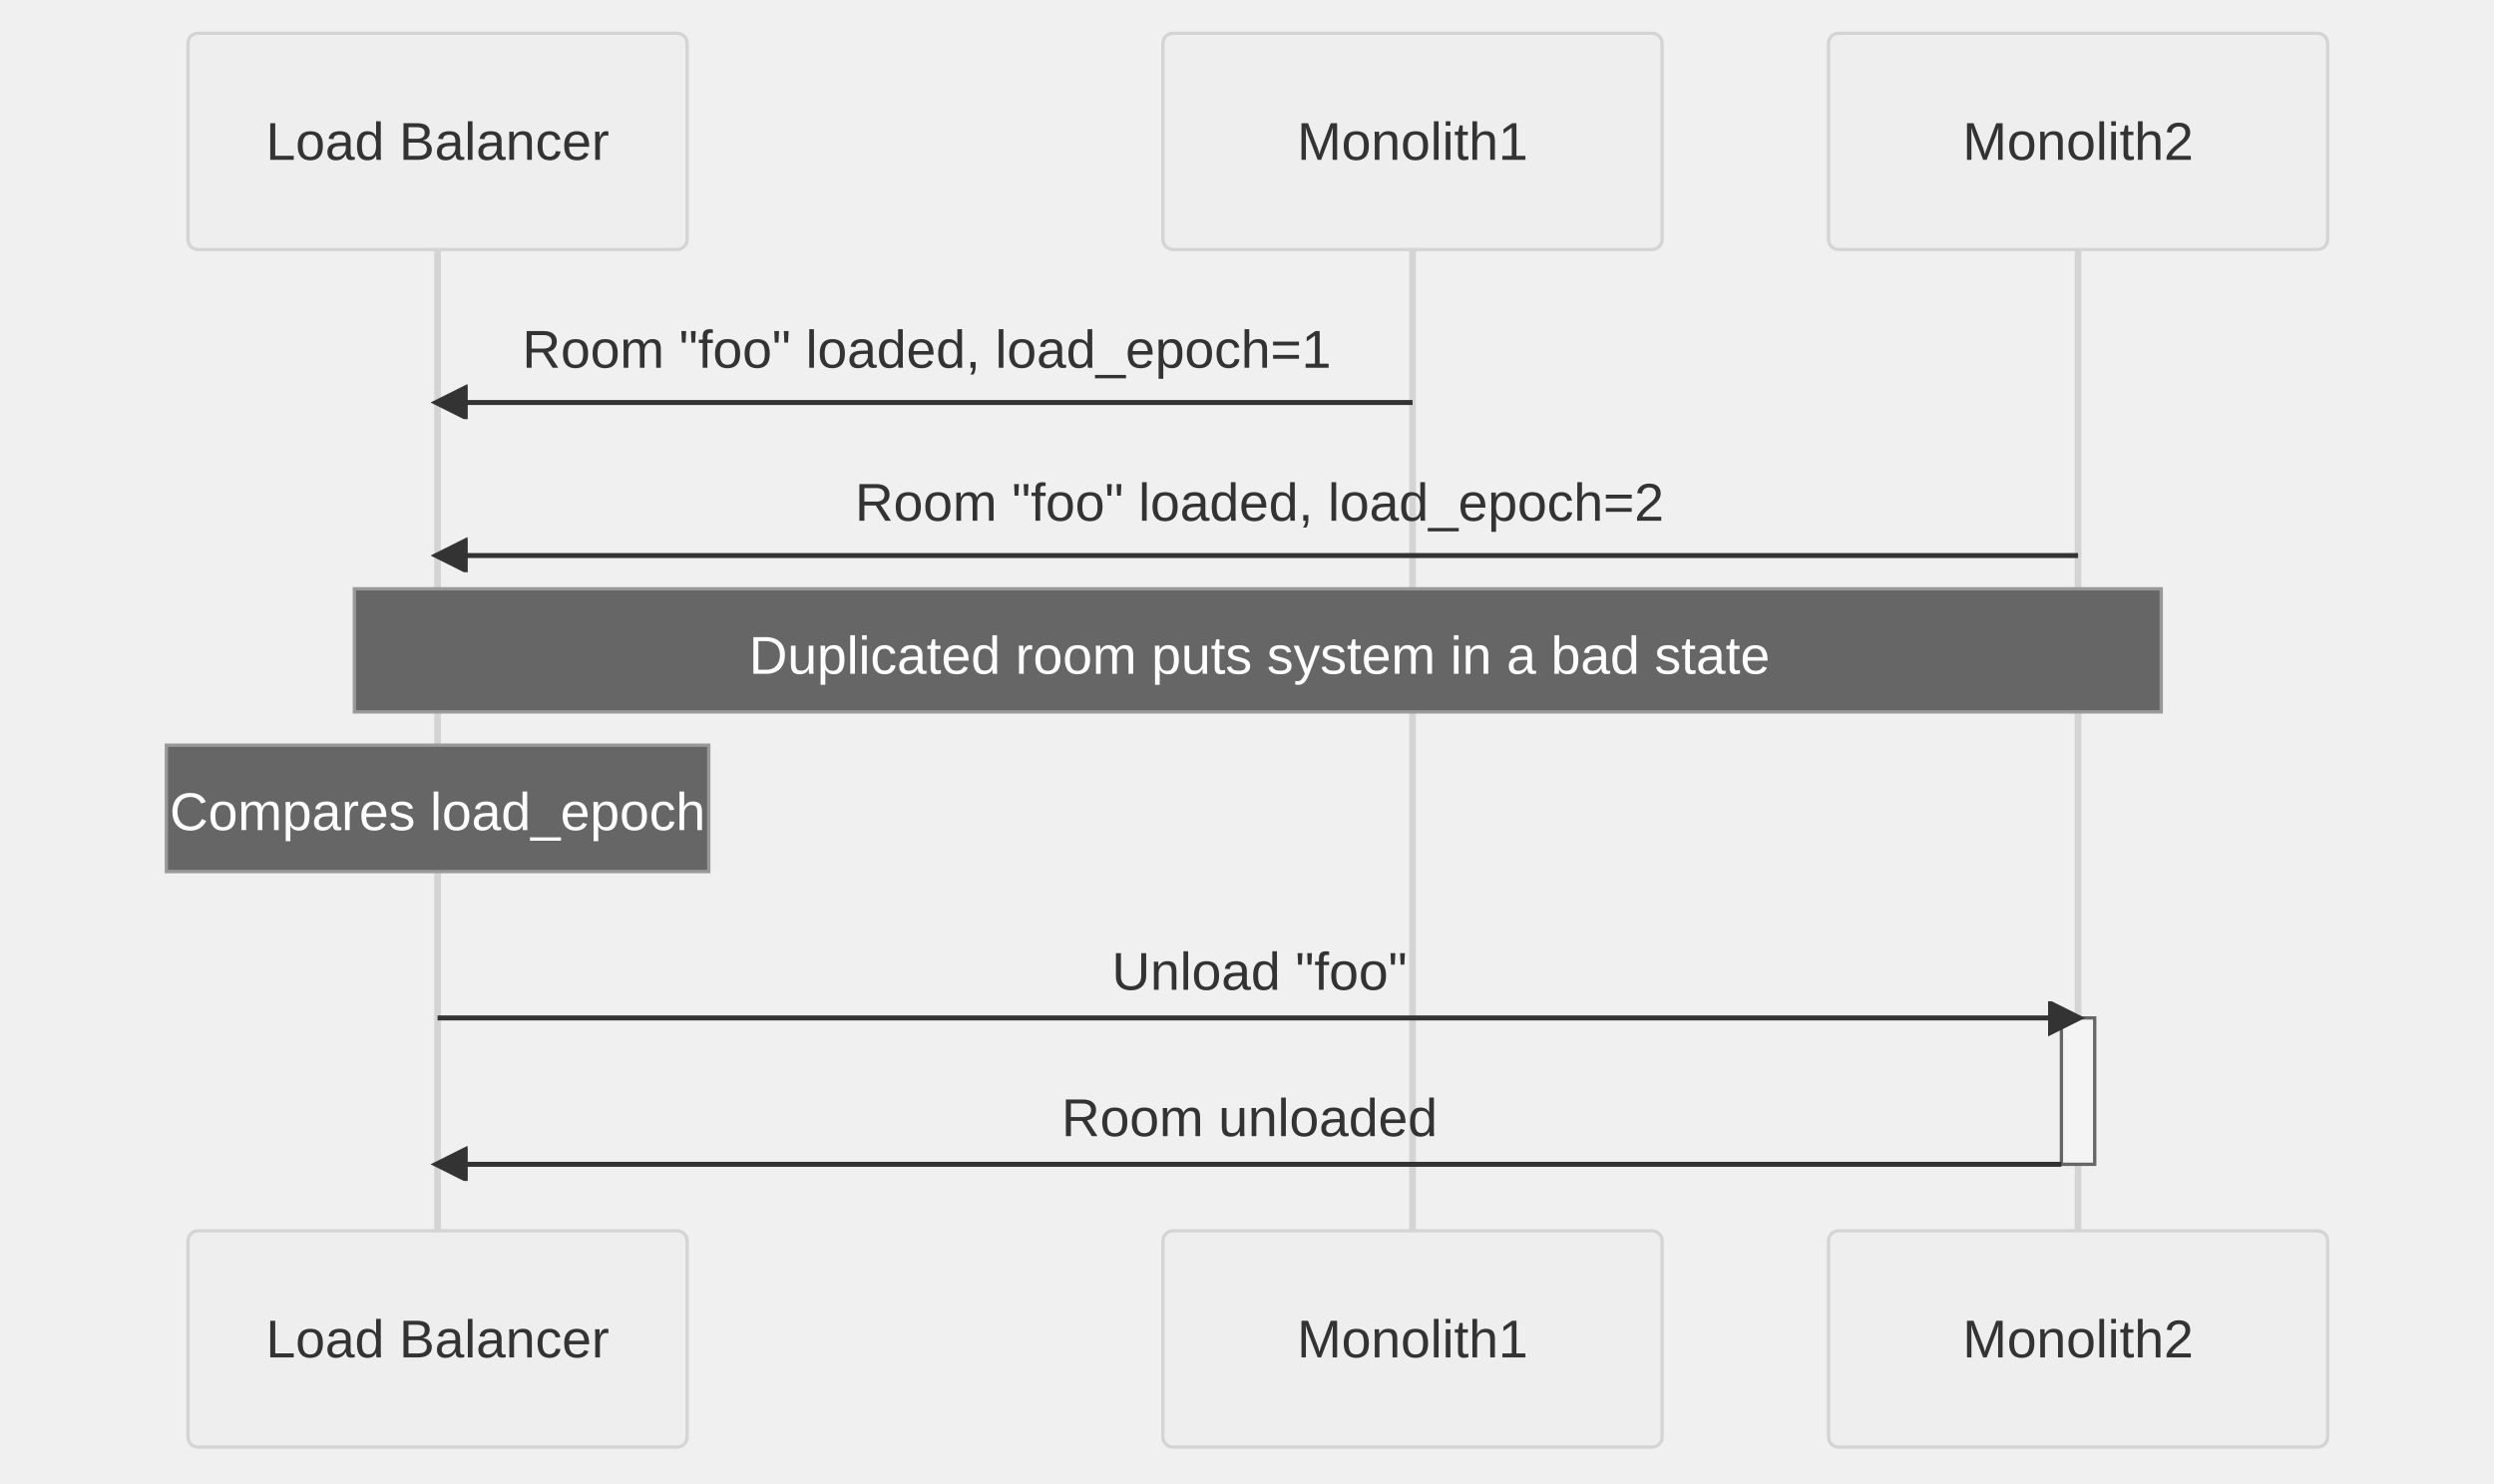
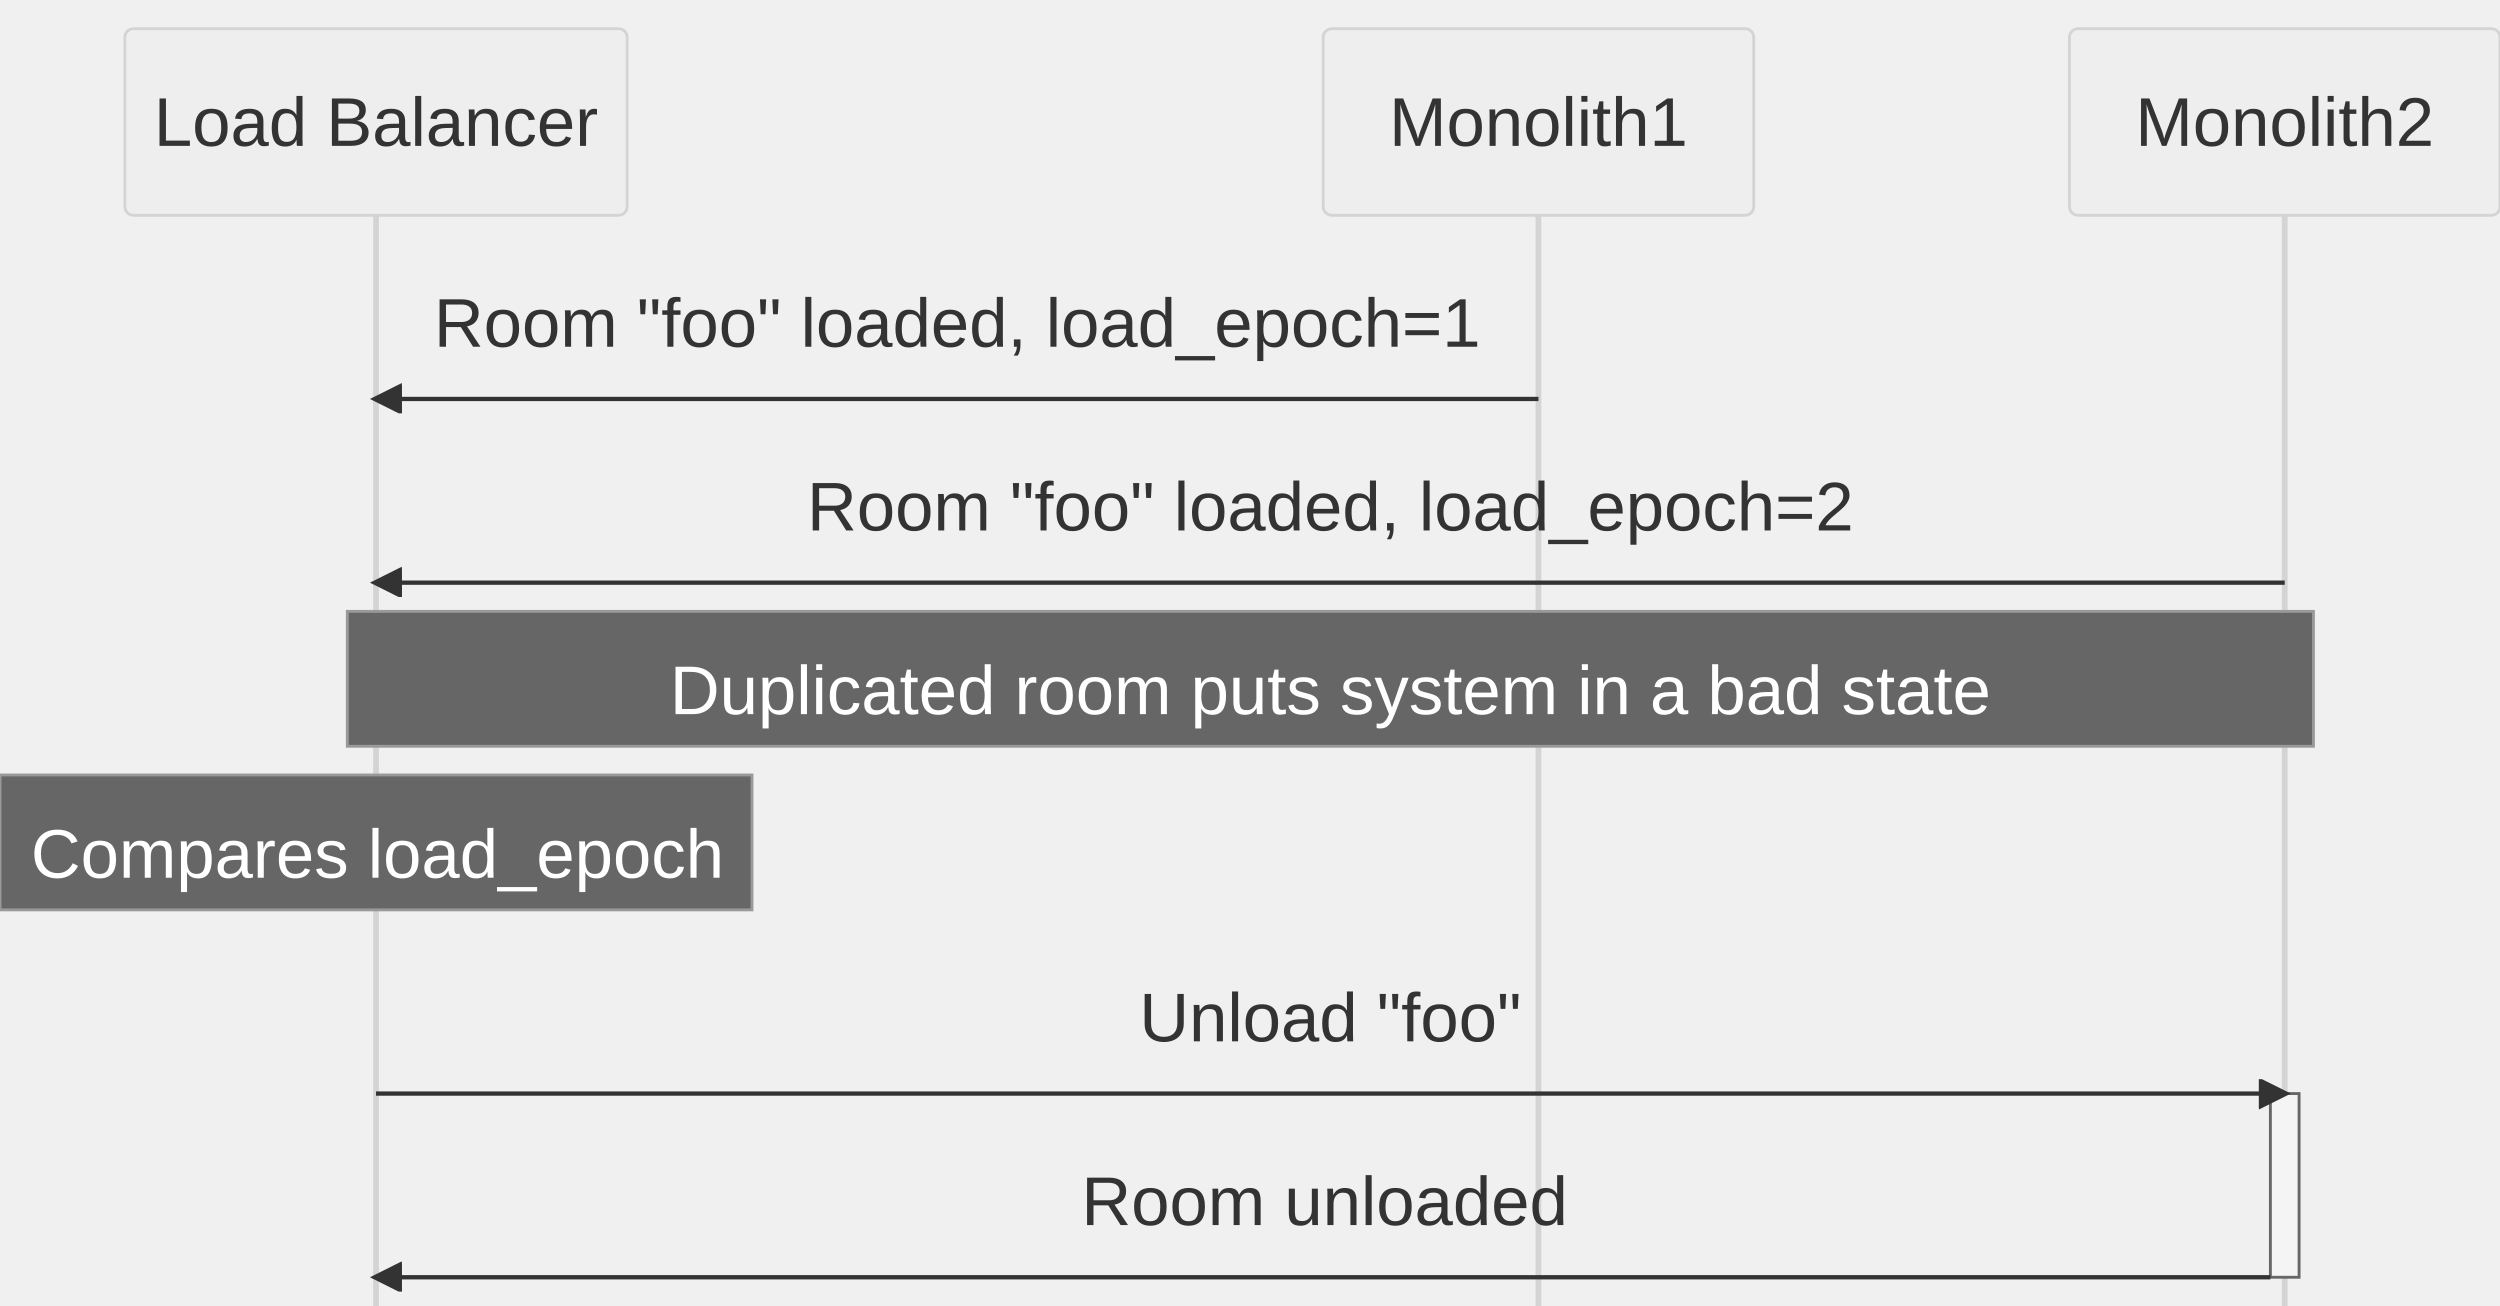
- <svg xmlns="http://www.w3.org/2000/svg" aria-roledescription="sequence" role="graphics-document document" viewBox="-56.5 -10 749.5 446" style="max-width: 749.5px; background-color: white;" width="100%" id="my-svg">
+ <svg xmlns="http://www.w3.org/2000/svg" aria-roledescription="sequence" role="graphics-document document" viewBox="-43.5 -10 871 455" style="max-width: 871px; background-color: white;" width="100%" id="my-svg">
  <g>
-     <rect class="actor" ry="3" rx="3" height="65" width="150" stroke="#666" fill="#eaeaea" y="360" x="493" />
-     <text style="text-anchor: middle; font-size: 16px; font-weight: 400;" class="actor" alignment-baseline="central" dominant-baseline="central" y="392.5" x="568">
-       <tspan dy="0" x="568">Monolith2</tspan>
-     </text>
-   </g>
-   <g>
-     <rect class="actor" ry="3" rx="3" height="65" width="150" stroke="#666" fill="#eaeaea" y="360" x="293" />
-     <text style="text-anchor: middle; font-size: 16px; font-weight: 400;" class="actor" alignment-baseline="central" dominant-baseline="central" y="392.5" x="368">
-       <tspan dy="0" x="368">Monolith1</tspan>
-     </text>
-   </g>
-   <g>
-     <rect class="actor" ry="3" rx="3" height="65" width="150" stroke="#666" fill="#eaeaea" y="360" x="0" />
-     <text style="text-anchor: middle; font-size: 16px; font-weight: 400;" class="actor" alignment-baseline="central" dominant-baseline="central" y="392.5" x="75">
-       <tspan dy="0" x="75">Load Balancer</tspan>
-     </text>
-   </g>
-   <g>
-     <line stroke="#999" stroke-width="0.5px" class="200" y2="360" x2="568" y1="5" x1="568" id="actor2" />
+     <line stroke="#999" stroke-width="0.5px" class="200" y2="2000" x2="752.5" y1="5" x1="752.5" id="actor2" />
    <g id="root-2">
-       <rect class="actor" ry="3" rx="3" height="65" width="150" stroke="#666" fill="#eaeaea" y="0" x="493" />
-       <text style="text-anchor: middle; font-size: 16px; font-weight: 400;" class="actor" alignment-baseline="central" dominant-baseline="central" y="32.5" x="568">
-         <tspan dy="0" x="568">Monolith2</tspan>
+       <rect class="actor" ry="3" rx="3" height="65" width="150" stroke="#666" fill="#eaeaea" y="0" x="677.5" />
+       <text style="text-anchor: middle; font-size: 24px; font-weight: 400;" class="actor" alignment-baseline="central" dominant-baseline="central" y="32.5" x="752.5">
+         <tspan dy="0" x="752.5">Monolith2</tspan>
      </text>
    </g>
  </g>
  <g>
-     <line stroke="#999" stroke-width="0.5px" class="200" y2="360" x2="368" y1="5" x1="368" id="actor1" />
+     <line stroke="#999" stroke-width="0.5px" class="200" y2="2000" x2="492.5" y1="5" x1="492.5" id="actor1" />
    <g id="root-1">
-       <rect class="actor" ry="3" rx="3" height="65" width="150" stroke="#666" fill="#eaeaea" y="0" x="293" />
-       <text style="text-anchor: middle; font-size: 16px; font-weight: 400;" class="actor" alignment-baseline="central" dominant-baseline="central" y="32.5" x="368">
-         <tspan dy="0" x="368">Monolith1</tspan>
+       <rect class="actor" ry="3" rx="3" height="65" width="150" stroke="#666" fill="#eaeaea" y="0" x="417.5" />
+       <text style="text-anchor: middle; font-size: 24px; font-weight: 400;" class="actor" alignment-baseline="central" dominant-baseline="central" y="32.5" x="492.5">
+         <tspan dy="0" x="492.5">Monolith1</tspan>
      </text>
    </g>
  </g>
  <g>
-     <line stroke="#999" stroke-width="0.5px" class="200" y2="360" x2="75" y1="5" x1="75" id="actor0" />
+     <line stroke="#999" stroke-width="0.5px" class="200" y2="2000" x2="87.5" y1="5" x1="87.5" id="actor0" />
    <g id="root-0">
-       <rect class="actor" ry="3" rx="3" height="65" width="150" stroke="#666" fill="#eaeaea" y="0" x="0" />
-       <text style="text-anchor: middle; font-size: 16px; font-weight: 400;" class="actor" alignment-baseline="central" dominant-baseline="central" y="32.5" x="75">
-         <tspan dy="0" x="75">Load Balancer</tspan>
+       <rect class="actor" ry="3" rx="3" height="65" width="175" stroke="#666" fill="#eaeaea" y="0" x="0" />
+       <text style="text-anchor: middle; font-size: 24px; font-weight: 400;" class="actor" alignment-baseline="central" dominant-baseline="central" y="32.5" x="87.5">
+         <tspan dy="0" x="87.5">Load Balancer</tspan>
      </text>
    </g>
  </g>
  <style>#my-svg{font-family:"trebuchet ms",verdana,arial,sans-serif;font-size:16px;fill:#000000;}#my-svg .error-icon{fill:#552222;}#my-svg .error-text{fill:#552222;stroke:#552222;}#my-svg .edge-thickness-normal{stroke-width:2px;}#my-svg .edge-thickness-thick{stroke-width:3.5px;}#my-svg .edge-pattern-solid{stroke-dasharray:0;}#my-svg .edge-pattern-dashed{stroke-dasharray:3;}#my-svg .edge-pattern-dotted{stroke-dasharray:2;}#my-svg .marker{fill:#666;stroke:#666;}#my-svg .marker.cross{stroke:#666;}#my-svg svg{font-family:"trebuchet ms",verdana,arial,sans-serif;font-size:16px;}#my-svg .actor{stroke:hsl(0, 0%, 83%);fill:#eee;}#my-svg text.actor&gt;tspan{fill:#333;stroke:none;}#my-svg .actor-line{stroke:#666;}#my-svg .messageLine0{stroke-width:1.5;stroke-dasharray:none;stroke:#333;}#my-svg .messageLine1{stroke-width:1.5;stroke-dasharray:2,2;stroke:#333;}#my-svg #arrowhead path{fill:#333;stroke:#333;}#my-svg .sequenceNumber{fill:white;}#my-svg #sequencenumber{fill:#333;}#my-svg #crosshead path{fill:#333;stroke:#333;}#my-svg .messageText{fill:#333;stroke:none;}#my-svg .labelBox{stroke:hsl(0, 0%, 83%);fill:#eee;}#my-svg .labelText,#my-svg .labelText&gt;tspan{fill:#333;stroke:none;}#my-svg .loopText,#my-svg .loopText&gt;tspan{fill:#333;stroke:none;}#my-svg .loopLine{stroke-width:2px;stroke-dasharray:2,2;stroke:hsl(0, 0%, 83%);fill:hsl(0, 0%, 83%);}#my-svg .note{stroke:#999;fill:#666;}#my-svg .noteText,#my-svg .noteText&gt;tspan{fill:#fff;stroke:none;}#my-svg .activation0{fill:#f4f4f4;stroke:#666;}#my-svg .activation1{fill:#f4f4f4;stroke:#666;}#my-svg .activation2{fill:#f4f4f4;stroke:#666;}#my-svg .actorPopupMenu{position:absolute;}#my-svg .actorPopupMenuPanel{position:absolute;fill:#eee;box-shadow:0px 8px 16px 0px rgba(0,0,0,0.2);filter:drop-shadow(3px 5px 2px rgb(0 0 0 / 0.4));}#my-svg .actor-man line{stroke:hsl(0, 0%, 83%);fill:#eee;}#my-svg .actor-man circle,#my-svg line{stroke:hsl(0, 0%, 83%);fill:#eee;stroke-width:2px;}#my-svg :root{--mermaid-font-family:"trebuchet ms",verdana,arial,sans-serif;}</style>
  <g />
  <defs>
    <symbol height="24" width="24" id="computer">
      <path d="M2 2v13h20v-13h-20zm18 11h-16v-9h16v9zm-10.228 6l.466-1h3.524l.467 1h-4.457zm14.228 3h-24l2-6h2.104l-1.33 4h18.45l-1.297-4h2.073l2 6zm-5-10h-14v-7h14v7z" transform="scale(.5)" />
    </symbol>
  </defs>
  <defs>
    <symbol clip-rule="evenodd" fill-rule="evenodd" id="database">
      <path d="M12.258.001l.256.004.255.005.253.008.251.01.249.012.247.015.246.016.242.019.241.02.239.023.236.024.233.027.231.028.229.031.225.032.223.034.22.036.217.038.214.04.211.041.208.043.205.045.201.046.198.048.194.05.191.051.187.053.183.054.18.056.175.057.172.059.168.06.163.061.16.063.155.064.15.066.074.033.073.033.071.034.07.034.069.035.068.035.067.035.066.035.064.036.064.036.062.036.06.036.06.037.058.037.058.037.055.038.055.038.053.038.052.038.051.039.05.039.048.039.047.039.045.04.044.04.043.04.041.04.04.041.039.041.037.041.036.041.034.041.033.042.032.042.03.042.029.042.027.042.026.043.024.043.023.043.021.043.02.043.018.044.017.043.015.044.013.044.012.044.011.045.009.044.007.045.006.045.004.045.002.045.001.045v17l-.001.045-.002.045-.004.045-.006.045-.007.045-.009.044-.011.045-.012.044-.013.044-.015.044-.017.043-.018.044-.02.043-.021.043-.023.043-.024.043-.026.043-.027.042-.029.042-.03.042-.032.042-.033.042-.034.041-.036.041-.037.041-.039.041-.04.041-.041.04-.043.04-.044.04-.045.04-.047.039-.048.039-.05.039-.051.039-.052.038-.053.038-.055.038-.055.038-.058.037-.058.037-.06.037-.06.036-.062.036-.064.036-.064.036-.066.035-.067.035-.068.035-.069.035-.07.034-.071.034-.073.033-.074.033-.15.066-.155.064-.16.063-.163.061-.168.06-.172.059-.175.057-.18.056-.183.054-.187.053-.191.051-.194.05-.198.048-.201.046-.205.045-.208.043-.211.041-.214.04-.217.038-.22.036-.223.034-.225.032-.229.031-.231.028-.233.027-.236.024-.239.023-.241.02-.242.019-.246.016-.247.015-.249.012-.251.01-.253.008-.255.005-.256.004-.258.001-.258-.001-.256-.004-.255-.005-.253-.008-.251-.01-.249-.012-.247-.015-.245-.016-.243-.019-.241-.02-.238-.023-.236-.024-.234-.027-.231-.028-.228-.031-.226-.032-.223-.034-.22-.036-.217-.038-.214-.04-.211-.041-.208-.043-.204-.045-.201-.046-.198-.048-.195-.05-.19-.051-.187-.053-.184-.054-.179-.056-.176-.057-.172-.059-.167-.06-.164-.061-.159-.063-.155-.064-.151-.066-.074-.033-.072-.033-.072-.034-.07-.034-.069-.035-.068-.035-.067-.035-.066-.035-.064-.036-.063-.036-.062-.036-.061-.036-.06-.037-.058-.037-.057-.037-.056-.038-.055-.038-.053-.038-.052-.038-.051-.039-.049-.039-.049-.039-.046-.039-.046-.04-.044-.04-.043-.04-.041-.04-.04-.041-.039-.041-.037-.041-.036-.041-.034-.041-.033-.042-.032-.042-.03-.042-.029-.042-.027-.042-.026-.043-.024-.043-.023-.043-.021-.043-.02-.043-.018-.044-.017-.043-.015-.044-.013-.044-.012-.044-.011-.045-.009-.044-.007-.045-.006-.045-.004-.045-.002-.045-.001-.045v-17l.001-.045.002-.045.004-.045.006-.045.007-.045.009-.044.011-.045.012-.044.013-.044.015-.044.017-.043.018-.044.02-.043.021-.043.023-.043.024-.043.026-.043.027-.042.029-.042.03-.042.032-.042.033-.042.034-.041.036-.041.037-.041.039-.041.04-.041.041-.04.043-.04.044-.04.046-.04.046-.039.049-.039.049-.039.051-.039.052-.038.053-.038.055-.038.056-.038.057-.037.058-.037.06-.037.061-.036.062-.036.063-.036.064-.036.066-.035.067-.035.068-.035.069-.035.07-.034.072-.034.072-.033.074-.033.151-.066.155-.064.159-.063.164-.061.167-.06.172-.059.176-.057.179-.056.184-.054.187-.053.19-.051.195-.05.198-.048.201-.046.204-.045.208-.043.211-.041.214-.04.217-.038.22-.036.223-.034.226-.032.228-.031.231-.028.234-.027.236-.024.238-.023.241-.02.243-.019.245-.016.247-.015.249-.012.251-.01.253-.008.255-.005.256-.004.258-.001.258.001zm-9.258 20.499v.01l.001.021.003.021.004.022.005.021.006.022.007.022.009.023.01.022.011.023.012.023.013.023.015.023.016.024.017.023.018.024.019.024.021.024.022.025.023.024.024.025.052.049.056.05.061.051.066.051.07.051.075.051.079.052.084.052.088.052.092.052.097.052.102.051.105.052.11.052.114.051.119.051.123.051.127.05.131.05.135.05.139.048.144.049.147.047.152.047.155.047.16.045.163.045.167.043.171.043.176.041.178.041.183.039.187.039.19.037.194.035.197.035.202.033.204.031.209.03.212.029.216.027.219.025.222.024.226.021.23.02.233.018.236.016.24.015.243.012.246.01.249.008.253.005.256.004.259.001.26-.001.257-.004.254-.005.25-.008.247-.011.244-.012.241-.014.237-.016.233-.018.231-.021.226-.021.224-.024.22-.026.216-.027.212-.028.21-.031.205-.031.202-.034.198-.034.194-.036.191-.037.187-.039.183-.04.179-.04.175-.042.172-.043.168-.044.163-.045.16-.046.155-.046.152-.047.148-.048.143-.049.139-.049.136-.05.131-.05.126-.05.123-.051.118-.052.114-.051.11-.052.106-.052.101-.052.096-.052.092-.052.088-.053.083-.051.079-.052.074-.052.07-.051.065-.051.06-.051.056-.05.051-.05.023-.024.023-.025.021-.024.02-.024.019-.024.018-.024.017-.024.015-.023.014-.024.013-.023.012-.023.01-.023.01-.022.008-.022.006-.022.006-.022.004-.022.004-.021.001-.021.001-.021v-4.127l-.077.055-.08.053-.083.054-.085.053-.087.052-.09.052-.093.051-.095.05-.097.05-.1.049-.102.049-.105.048-.106.047-.109.047-.111.046-.114.045-.115.045-.118.044-.12.043-.122.042-.124.042-.126.041-.128.04-.13.04-.132.038-.134.038-.135.037-.138.037-.139.035-.142.035-.143.034-.144.033-.147.032-.148.031-.15.03-.151.03-.153.029-.154.027-.156.027-.158.026-.159.025-.161.024-.162.023-.163.022-.165.021-.166.02-.167.019-.169.018-.169.017-.171.016-.173.015-.173.014-.175.013-.175.012-.177.011-.178.01-.179.008-.179.008-.181.006-.182.005-.182.004-.184.003-.184.002h-.37l-.184-.002-.184-.003-.182-.004-.182-.005-.181-.006-.179-.008-.179-.008-.178-.01-.176-.011-.176-.012-.175-.013-.173-.014-.172-.015-.171-.016-.17-.017-.169-.018-.167-.019-.166-.02-.165-.021-.163-.022-.162-.023-.161-.024-.159-.025-.157-.026-.156-.027-.155-.027-.153-.029-.151-.03-.15-.03-.148-.031-.146-.032-.145-.033-.143-.034-.141-.035-.14-.035-.137-.037-.136-.037-.134-.038-.132-.038-.13-.04-.128-.04-.126-.041-.124-.042-.122-.042-.12-.044-.117-.043-.116-.045-.113-.045-.112-.046-.109-.047-.106-.047-.105-.048-.102-.049-.1-.049-.097-.05-.095-.05-.093-.052-.09-.051-.087-.052-.085-.053-.083-.054-.08-.054-.077-.054v4.127zm0-5.654v.011l.001.021.003.021.004.021.005.022.006.022.007.022.009.022.01.022.011.023.012.023.013.023.015.024.016.023.017.024.018.024.019.024.021.024.022.024.023.025.024.024.052.05.056.05.061.05.066.051.07.051.075.052.079.051.084.052.088.052.092.052.097.052.102.052.105.052.11.051.114.051.119.052.123.05.127.051.131.05.135.049.139.049.144.048.147.048.152.047.155.046.16.045.163.045.167.044.171.042.176.042.178.04.183.04.187.038.19.037.194.036.197.034.202.033.204.032.209.03.212.028.216.027.219.025.222.024.226.022.23.02.233.018.236.016.24.014.243.012.246.01.249.008.253.006.256.003.259.001.26-.001.257-.003.254-.006.25-.008.247-.01.244-.012.241-.015.237-.016.233-.018.231-.02.226-.022.224-.024.22-.025.216-.027.212-.029.21-.03.205-.032.202-.033.198-.035.194-.036.191-.037.187-.039.183-.039.179-.041.175-.042.172-.043.168-.044.163-.045.16-.045.155-.047.152-.047.148-.048.143-.048.139-.05.136-.049.131-.05.126-.051.123-.051.118-.051.114-.052.11-.052.106-.052.101-.052.096-.052.092-.052.088-.052.083-.052.079-.052.074-.051.07-.052.065-.051.06-.05.056-.051.051-.049.023-.025.023-.024.021-.025.02-.024.019-.024.018-.024.017-.024.015-.023.014-.023.013-.024.012-.022.01-.023.01-.023.008-.022.006-.022.006-.022.004-.021.004-.022.001-.021.001-.021v-4.139l-.077.054-.08.054-.083.054-.085.052-.087.053-.09.051-.093.051-.095.051-.097.05-.1.049-.102.049-.105.048-.106.047-.109.047-.111.046-.114.045-.115.044-.118.044-.12.044-.122.042-.124.042-.126.041-.128.04-.13.039-.132.039-.134.038-.135.037-.138.036-.139.036-.142.035-.143.033-.144.033-.147.033-.148.031-.15.03-.151.03-.153.028-.154.028-.156.027-.158.026-.159.025-.161.024-.162.023-.163.022-.165.021-.166.02-.167.019-.169.018-.169.017-.171.016-.173.015-.173.014-.175.013-.175.012-.177.011-.178.009-.179.009-.179.007-.181.007-.182.005-.182.004-.184.003-.184.002h-.37l-.184-.002-.184-.003-.182-.004-.182-.005-.181-.007-.179-.007-.179-.009-.178-.009-.176-.011-.176-.012-.175-.013-.173-.014-.172-.015-.171-.016-.17-.017-.169-.018-.167-.019-.166-.02-.165-.021-.163-.022-.162-.023-.161-.024-.159-.025-.157-.026-.156-.027-.155-.028-.153-.028-.151-.03-.15-.03-.148-.031-.146-.033-.145-.033-.143-.033-.141-.035-.14-.036-.137-.036-.136-.037-.134-.038-.132-.039-.13-.039-.128-.04-.126-.041-.124-.042-.122-.043-.12-.043-.117-.044-.116-.044-.113-.046-.112-.046-.109-.046-.106-.047-.105-.048-.102-.049-.1-.049-.097-.05-.095-.051-.093-.051-.09-.051-.087-.053-.085-.052-.083-.054-.08-.054-.077-.054v4.139zm0-5.666v.011l.001.02.003.022.004.021.005.022.006.021.007.022.009.023.01.022.011.023.012.023.013.023.015.023.016.024.017.024.018.023.019.024.021.025.022.024.023.024.024.025.052.05.056.05.061.05.066.051.07.051.075.052.079.051.084.052.088.052.092.052.097.052.102.052.105.051.11.052.114.051.119.051.123.051.127.05.131.05.135.05.139.049.144.048.147.048.152.047.155.046.16.045.163.045.167.043.171.043.176.042.178.04.183.04.187.038.19.037.194.036.197.034.202.033.204.032.209.03.212.028.216.027.219.025.222.024.226.021.23.02.233.018.236.017.24.014.243.012.246.01.249.008.253.006.256.003.259.001.26-.001.257-.003.254-.006.25-.008.247-.01.244-.013.241-.014.237-.016.233-.018.231-.02.226-.022.224-.024.22-.025.216-.027.212-.029.21-.03.205-.032.202-.033.198-.035.194-.036.191-.037.187-.039.183-.039.179-.041.175-.042.172-.043.168-.044.163-.045.16-.045.155-.047.152-.047.148-.048.143-.049.139-.049.136-.049.131-.051.126-.05.123-.051.118-.052.114-.051.11-.052.106-.052.101-.052.096-.052.092-.052.088-.052.083-.052.079-.052.074-.052.07-.051.065-.051.06-.051.056-.05.051-.049.023-.025.023-.025.021-.024.02-.024.019-.024.018-.024.017-.024.015-.023.014-.024.013-.023.012-.023.01-.022.01-.023.008-.022.006-.022.006-.022.004-.022.004-.021.001-.021.001-.021v-4.153l-.077.054-.08.054-.083.053-.085.053-.087.053-.09.051-.093.051-.095.051-.097.05-.1.049-.102.048-.105.048-.106.048-.109.046-.111.046-.114.046-.115.044-.118.044-.12.043-.122.043-.124.042-.126.041-.128.04-.13.039-.132.039-.134.038-.135.037-.138.036-.139.036-.142.034-.143.034-.144.033-.147.032-.148.032-.15.03-.151.03-.153.028-.154.028-.156.027-.158.026-.159.024-.161.024-.162.023-.163.023-.165.021-.166.02-.167.019-.169.018-.169.017-.171.016-.173.015-.173.014-.175.013-.175.012-.177.01-.178.01-.179.009-.179.007-.181.006-.182.006-.182.004-.184.003-.184.001-.185.001-.185-.001-.184-.001-.184-.003-.182-.004-.182-.006-.181-.006-.179-.007-.179-.009-.178-.01-.176-.01-.176-.012-.175-.013-.173-.014-.172-.015-.171-.016-.17-.017-.169-.018-.167-.019-.166-.02-.165-.021-.163-.023-.162-.023-.161-.024-.159-.024-.157-.026-.156-.027-.155-.028-.153-.028-.151-.03-.15-.03-.148-.032-.146-.032-.145-.033-.143-.034-.141-.034-.14-.036-.137-.036-.136-.037-.134-.038-.132-.039-.13-.039-.128-.041-.126-.041-.124-.041-.122-.043-.12-.043-.117-.044-.116-.044-.113-.046-.112-.046-.109-.046-.106-.048-.105-.048-.102-.048-.1-.05-.097-.049-.095-.051-.093-.051-.09-.052-.087-.052-.085-.053-.083-.053-.08-.054-.077-.054v4.153zm8.74-8.179l-.257.004-.254.005-.25.008-.247.011-.244.012-.241.014-.237.016-.233.018-.231.021-.226.022-.224.023-.22.026-.216.027-.212.028-.21.031-.205.032-.202.033-.198.034-.194.036-.191.038-.187.038-.183.04-.179.041-.175.042-.172.043-.168.043-.163.045-.16.046-.155.046-.152.048-.148.048-.143.048-.139.049-.136.05-.131.05-.126.051-.123.051-.118.051-.114.052-.11.052-.106.052-.101.052-.096.052-.092.052-.088.052-.083.052-.079.052-.074.051-.07.052-.065.051-.06.05-.056.05-.051.05-.023.025-.023.024-.021.024-.02.025-.019.024-.018.024-.017.023-.015.024-.014.023-.013.023-.012.023-.01.023-.01.022-.008.022-.006.023-.006.021-.004.022-.004.021-.001.021-.001.021.001.021.001.021.004.021.004.022.006.021.006.023.008.022.01.022.01.023.012.023.013.023.014.023.015.024.017.023.018.024.019.024.02.025.021.024.023.024.023.025.051.05.056.05.06.05.065.051.07.052.074.051.079.052.083.052.088.052.092.052.096.052.101.052.106.052.11.052.114.052.118.051.123.051.126.051.131.05.136.05.139.049.143.048.148.048.152.048.155.046.16.046.163.045.168.043.172.043.175.042.179.041.183.04.187.038.191.038.194.036.198.034.202.033.205.032.21.031.212.028.216.027.22.026.224.023.226.022.231.021.233.018.237.016.241.014.244.012.247.011.25.008.254.005.257.004.26.001.26-.001.257-.004.254-.005.25-.008.247-.011.244-.012.241-.014.237-.016.233-.018.231-.021.226-.022.224-.023.22-.026.216-.027.212-.028.21-.031.205-.032.202-.033.198-.034.194-.036.191-.038.187-.038.183-.04.179-.041.175-.042.172-.043.168-.043.163-.045.16-.046.155-.046.152-.048.148-.048.143-.048.139-.049.136-.05.131-.05.126-.051.123-.051.118-.051.114-.052.11-.052.106-.052.101-.052.096-.052.092-.052.088-.052.083-.052.079-.052.074-.051.07-.052.065-.051.06-.05.056-.05.051-.05.023-.025.023-.024.021-.024.02-.025.019-.024.018-.024.017-.023.015-.024.014-.023.013-.023.012-.023.01-.023.01-.022.008-.022.006-.023.006-.021.004-.022.004-.021.001-.021.001-.021-.001-.021-.001-.021-.004-.021-.004-.022-.006-.021-.006-.023-.008-.022-.01-.022-.01-.023-.012-.023-.013-.023-.014-.023-.015-.024-.017-.023-.018-.024-.019-.024-.02-.025-.021-.024-.023-.024-.023-.025-.051-.05-.056-.05-.06-.05-.065-.051-.07-.052-.074-.051-.079-.052-.083-.052-.088-.052-.092-.052-.096-.052-.101-.052-.106-.052-.11-.052-.114-.052-.118-.051-.123-.051-.126-.051-.131-.05-.136-.05-.139-.049-.143-.048-.148-.048-.152-.048-.155-.046-.16-.046-.163-.045-.168-.043-.172-.043-.175-.042-.179-.041-.183-.04-.187-.038-.191-.038-.194-.036-.198-.034-.202-.033-.205-.032-.21-.031-.212-.028-.216-.027-.22-.026-.224-.023-.226-.022-.231-.021-.233-.018-.237-.016-.241-.014-.244-.012-.247-.011-.25-.008-.254-.005-.257-.004-.26-.001-.26.001z" transform="scale(.5)" />
    </symbol>
  </defs>
  <defs>
    <symbol height="24" width="24" id="clock">
      <path d="M12 2c5.514 0 10 4.486 10 10s-4.486 10-10 10-10-4.486-10-10 4.486-10 10-10zm0-2c-6.627 0-12 5.373-12 12s5.373 12 12 12 12-5.373 12-12-5.373-12-12-12zm5.848 12.459c.202.038.202.333.001.372-1.907.361-6.045 1.111-6.547 1.111-.719 0-1.301-.582-1.301-1.301 0-.512.77-5.447 1.125-7.445.034-.192.312-.181.343.014l.985 6.238 5.394 1.011z" transform="scale(.5)" />
    </symbol>
  </defs>
  <defs>
    <marker orient="auto" markerHeight="12" markerWidth="12" markerUnits="userSpaceOnUse" refY="5" refX="9" id="arrowhead">
      <path d="M 0 0 L 10 5 L 0 10 z" />
    </marker>
  </defs>
  <defs>
    <marker refY="5" refX="4" orient="auto" markerHeight="8" markerWidth="15" id="crosshead">
      <path style="stroke-dasharray: 0, 0;" d="M 1,2 L 6,7 M 6,2 L 1,7" stroke-width="1pt" stroke="#000000" fill="none" />
    </marker>
  </defs>
  <defs>
    <marker orient="auto" markerHeight="28" markerWidth="20" refY="7" refX="18" id="filled-head">
      <path d="M 18,7 L9,13 L14,7 L9,1 Z" />
    </marker>
  </defs>
  <defs>
    <marker orient="auto" markerHeight="40" markerWidth="60" refY="15" refX="15" id="sequencenumber">
      <circle r="6" cy="15" cx="15" />
    </marker>
  </defs>
  <g>
-     <rect class="note" ry="0" rx="0" height="37" width="543" stroke="#666" fill="#EDF2AE" y="167" x="50" />
-     <text style="font-size: 16px; font-weight: 400;" dy="1em" class="noteText" alignment-baseline="middle" dominant-baseline="middle" text-anchor="middle" y="172" x="322">
-       <tspan x="322">Duplicated room puts system in a bad state</tspan>
+     <rect class="note" ry="0" rx="0" height="47" width="685" stroke="#666" fill="#EDF2AE" y="203" x="77.5" />
+     <text style="font-size: 24px; font-weight: 400;" dy="1em" class="noteText" alignment-baseline="middle" dominant-baseline="middle" text-anchor="middle" y="208" x="420">
+       <tspan x="420">Duplicated room puts system in a bad state</tspan>
    </text>
  </g>
  <g>
-     <rect class="note" ry="0" rx="0" height="38" width="163" stroke="#666" fill="#EDF2AE" y="214" x="-6.5" />
-     <text style="font-size: 16px; font-weight: 400;" dy="1em" class="noteText" alignment-baseline="middle" dominant-baseline="middle" text-anchor="middle" y="219" x="75">
-       <tspan x="75">Compares load_epoch</tspan>
+     <rect class="note" ry="0" rx="0" height="47" width="262" stroke="#666" fill="#EDF2AE" y="260" x="-43.5" />
+     <text style="font-size: 24px; font-weight: 400;" dy="1em" class="noteText" alignment-baseline="middle" dominant-baseline="middle" text-anchor="middle" y="265" x="88">
+       <tspan x="88">Compares load_epoch</tspan>
    </text>
  </g>
  <g>
-     <rect class="activation0" ry="0" rx="0" height="44" width="10" stroke="#666" fill="#EDF2AE" y="296" x="563" />
+     <rect class="activation0" ry="0" rx="0" height="64" width="10" stroke="#666" fill="#EDF2AE" y="371" x="747.5" />
  </g>
-   <text style="font-size: 16px; font-weight: 400;" dy="1em" class="messageText" alignment-baseline="middle" dominant-baseline="middle" text-anchor="middle" y="80" x="222">Room "foo" loaded, load_epoch=1</text>
-   <line style="fill: none;" marker-end="url(#arrowhead)" stroke="none" stroke-width="2" class="messageLine0" y2="111" x2="75" y1="111" x1="368" />
-   <text style="font-size: 16px; font-weight: 400;" dy="1em" class="messageText" alignment-baseline="middle" dominant-baseline="middle" text-anchor="middle" y="126" x="322">Room "foo" loaded, load_epoch=2</text>
-   <line style="fill: none;" marker-end="url(#arrowhead)" stroke="none" stroke-width="2" class="messageLine0" y2="157" x2="75" y1="157" x1="568" />
-   <text style="font-size: 16px; font-weight: 400;" dy="1em" class="messageText" alignment-baseline="middle" dominant-baseline="middle" text-anchor="middle" y="267" x="322">Unload "foo"</text>
-   <line style="fill: none;" marker-end="url(#arrowhead)" stroke="none" stroke-width="2" class="messageLine0" y2="296" x2="568" y1="296" x1="75" />
-   <text style="font-size: 16px; font-weight: 400;" dy="1em" class="messageText" alignment-baseline="middle" dominant-baseline="middle" text-anchor="middle" y="311" x="319">Room unloaded</text>
-   <line style="fill: none;" marker-end="url(#arrowhead)" stroke="none" stroke-width="2" class="messageLine0" y2="340" x2="75" y1="340" x1="563" />
+   <text style="font-size: 24px; font-weight: 400;" dy="1em" class="messageText" alignment-baseline="middle" dominant-baseline="middle" text-anchor="middle" y="80" x="290">Room "foo" loaded, load_epoch=1</text>
+   <line style="fill: none;" marker-end="url(#arrowhead)" stroke="none" stroke-width="2" class="messageLine0" y2="129" x2="87.5" y1="129" x1="492.5" />
+   <text style="font-size: 24px; font-weight: 400;" dy="1em" class="messageText" alignment-baseline="middle" dominant-baseline="middle" text-anchor="middle" y="144" x="420">Room "foo" loaded, load_epoch=2</text>
+   <line style="fill: none;" marker-end="url(#arrowhead)" stroke="none" stroke-width="2" class="messageLine0" y2="193" x2="87.5" y1="193" x1="752.5" />
+   <text style="font-size: 24px; font-weight: 400;" dy="1em" class="messageText" alignment-baseline="middle" dominant-baseline="middle" text-anchor="middle" y="322" x="420">Unload "foo"</text>
+   <line style="fill: none;" marker-end="url(#arrowhead)" stroke="none" stroke-width="2" class="messageLine0" y2="371" x2="752.5" y1="371" x1="87.5" />
+   <text style="font-size: 24px; font-weight: 400;" dy="1em" class="messageText" alignment-baseline="middle" dominant-baseline="middle" text-anchor="middle" y="386" x="418">Room unloaded</text>
+   <line style="fill: none;" marker-end="url(#arrowhead)" stroke="none" stroke-width="2" class="messageLine0" y2="435" x2="87.5" y1="435" x1="747.5" />
</svg>
